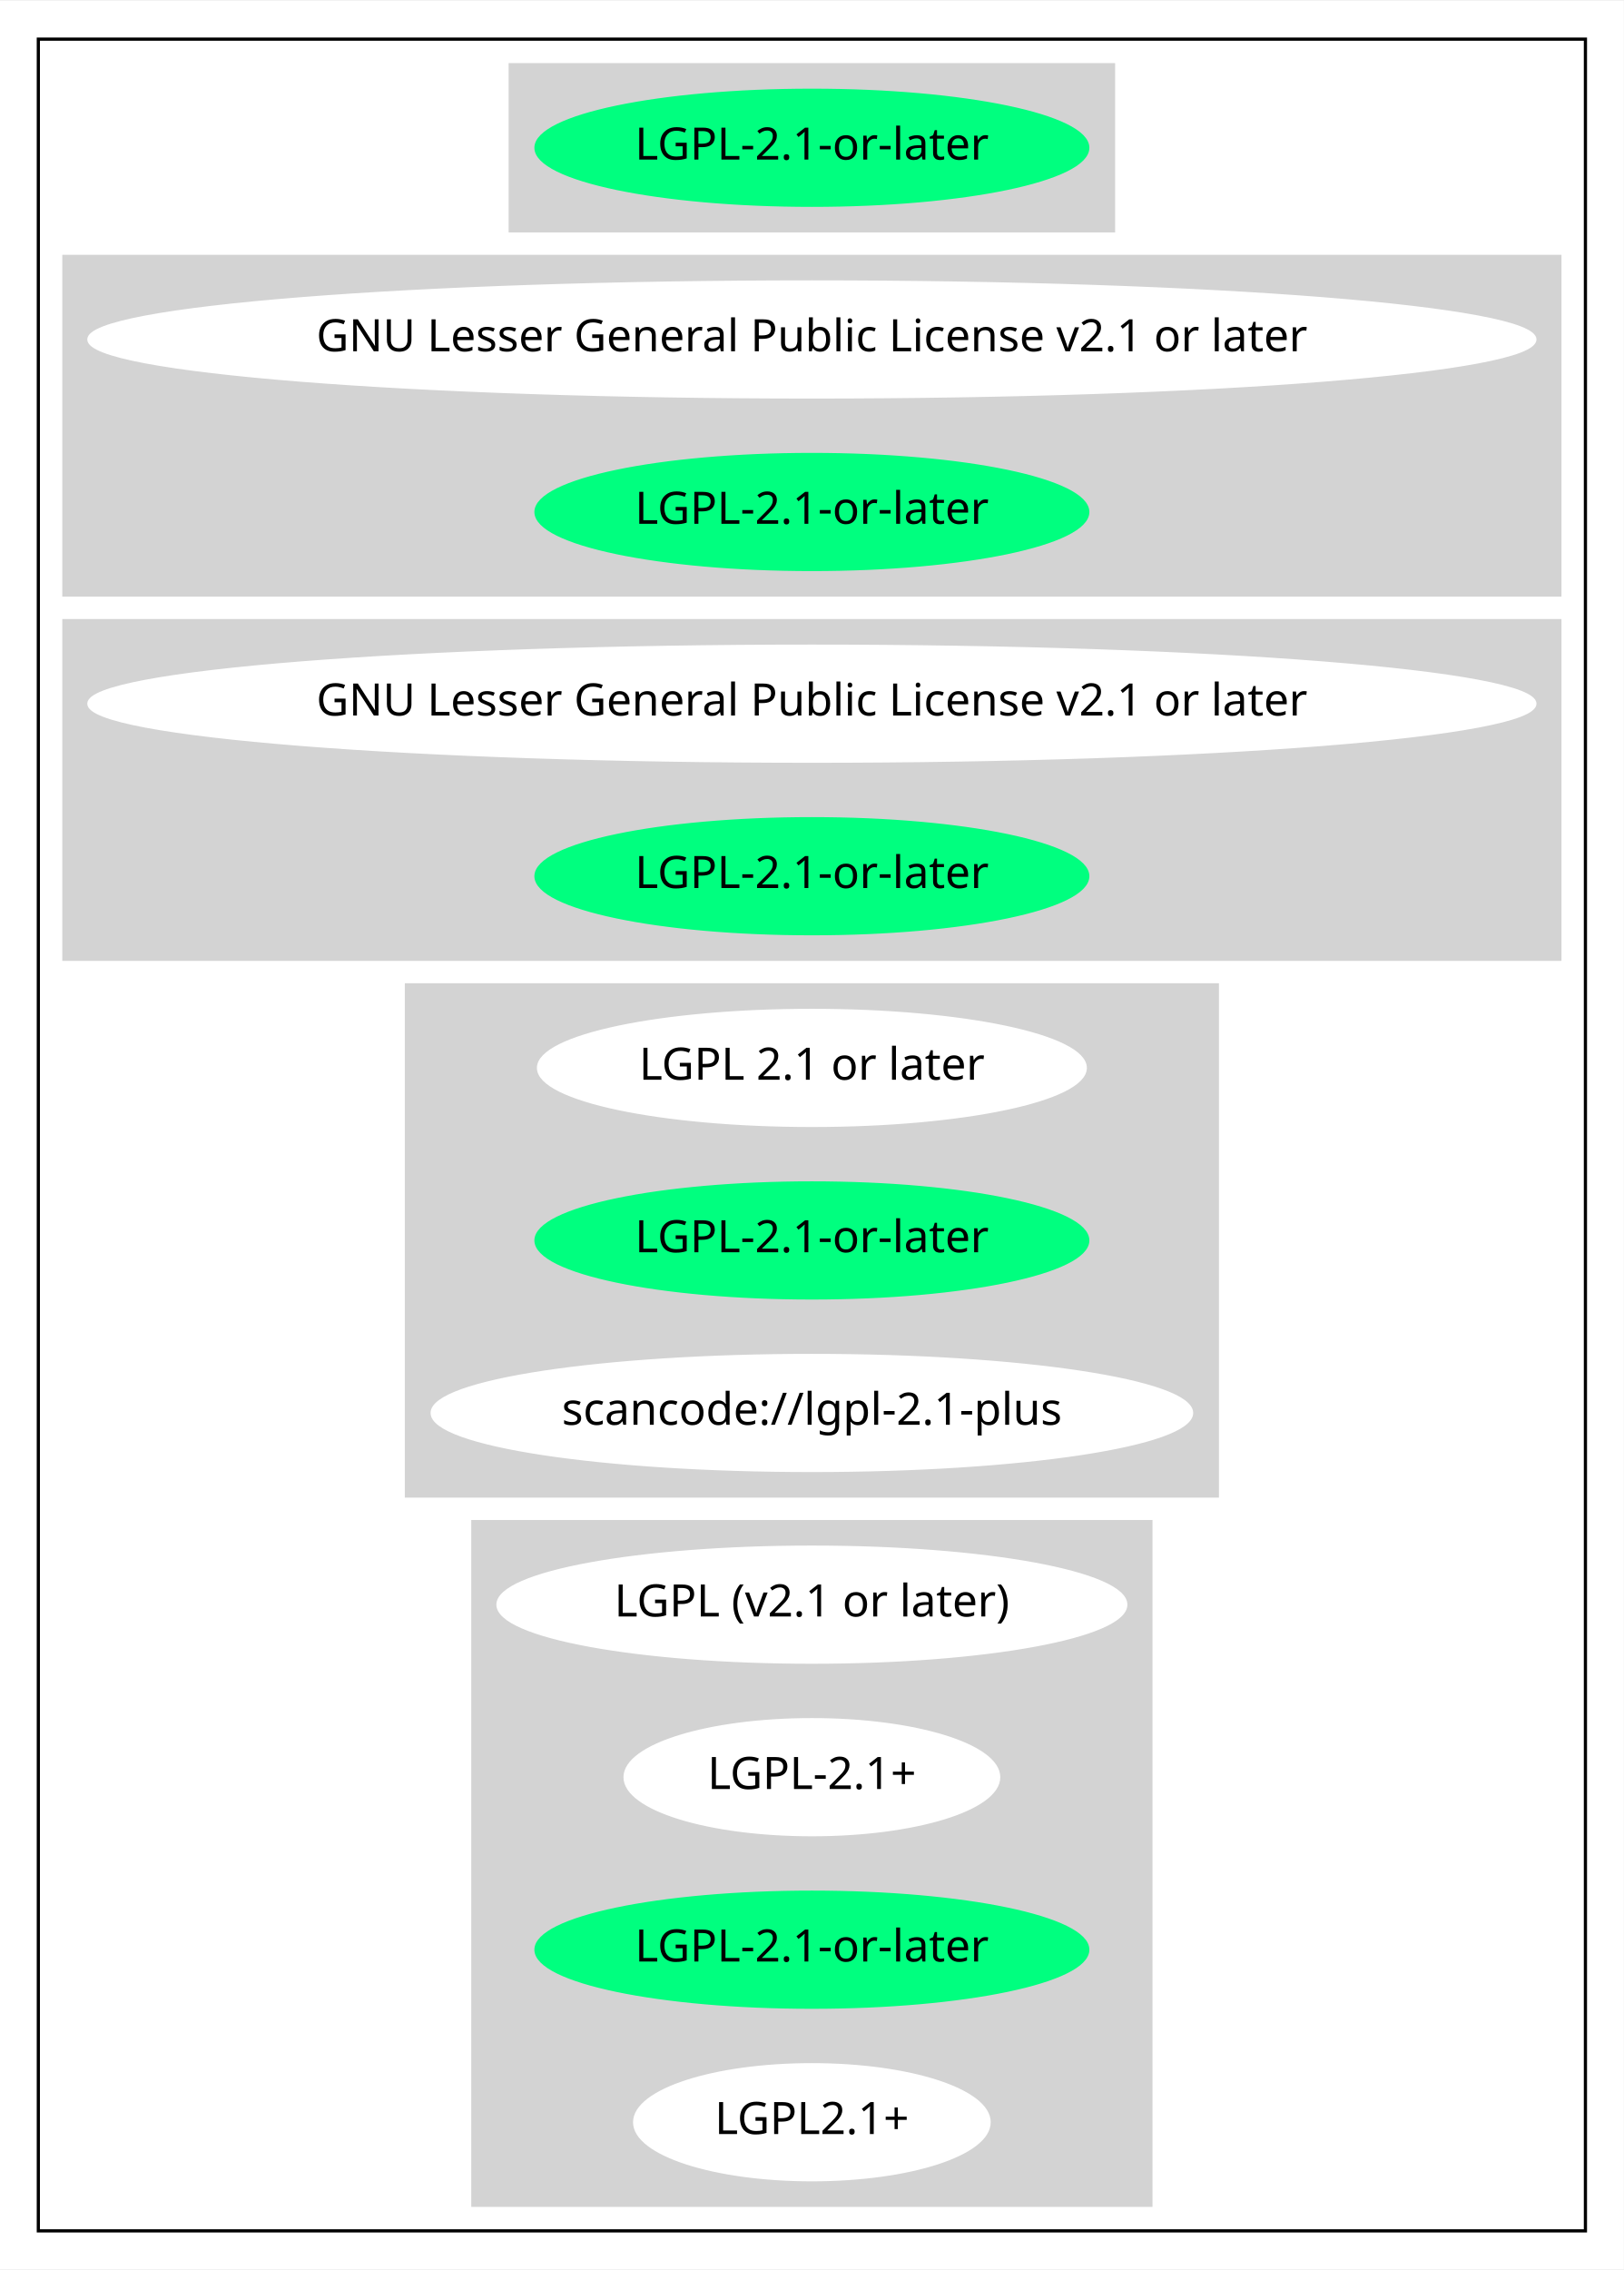
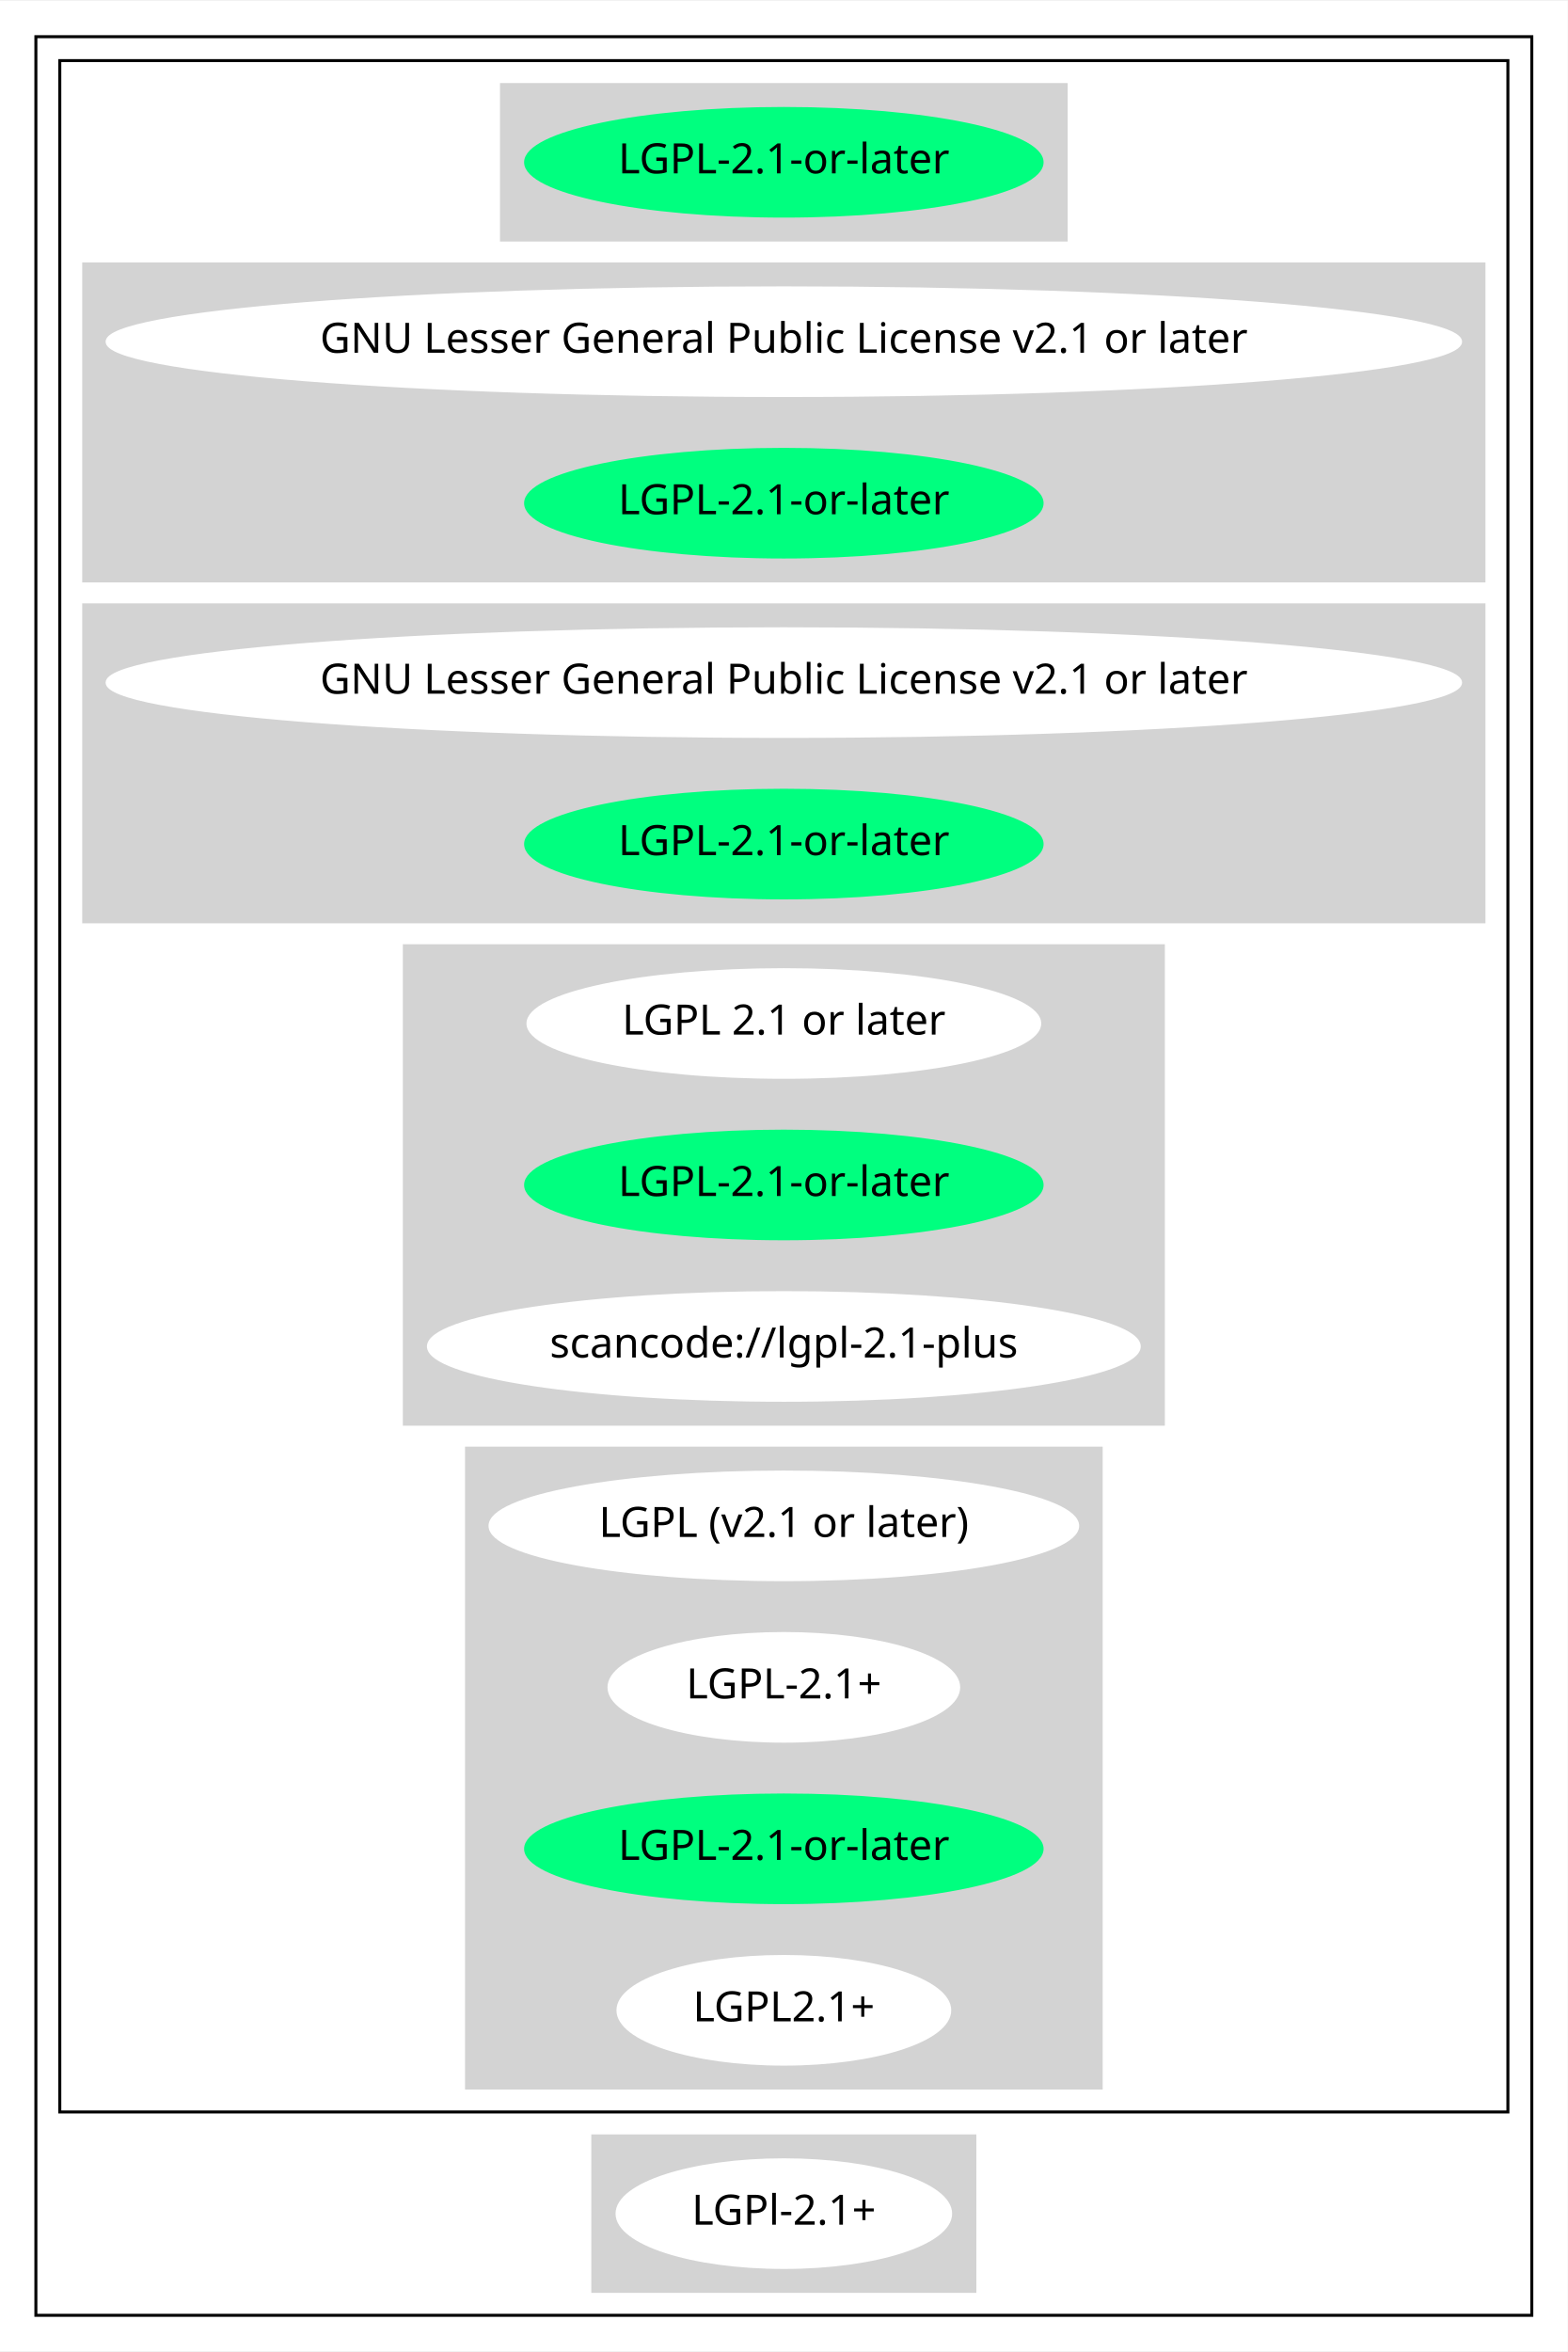
- <svg xmlns="http://www.w3.org/2000/svg" width="508pt" height="710pt" viewBox="0.00 0.00 508.36 710.00">
-   <g id="graph0" class="graph" transform="scale(1 1) rotate(0) translate(4 706)">
-     <polygon fill="white" stroke="transparent" points="-4,4 -4,-706 504.36,-706 504.36,4 -4,4" />
+ <svg xmlns="http://www.w3.org/2000/svg" width="524pt" height="786pt" viewBox="0.00 0.00 524.36 786.00">
+   <g id="graph0" class="graph" transform="scale(1 1) rotate(0) translate(4 782)">
+     <polygon fill="white" stroke="transparent" points="-4,4 -4,-782 520.36,-782 520.36,4 -4,4" />
    <g id="clust1" class="cluster">
-       <polygon fill="none" stroke="black" points="8,-8 8,-694 492.36,-694 492.36,-8 8,-8" />
+       <polygon fill="none" stroke="black" points="8,-8 8,-770 508.36,-770 508.36,-8 8,-8" />
    </g>
    <g id="clust2" class="cluster">
-       <polygon fill="lightgray" stroke="lightgray" points="155.74,-634 155.74,-686 344.62,-686 344.62,-634 155.74,-634" />
+       <polygon fill="none" stroke="black" points="16,-76 16,-762 500.36,-762 500.36,-76 16,-76" />
    </g>
    <g id="clust3" class="cluster">
-       <polygon fill="lightgray" stroke="lightgray" points="16,-520 16,-626 484.36,-626 484.36,-520 16,-520" />
+       <polygon fill="lightgray" stroke="lightgray" points="163.74,-702 163.74,-754 352.62,-754 352.62,-702 163.74,-702" />
    </g>
    <g id="clust4" class="cluster">
-       <polygon fill="lightgray" stroke="lightgray" points="16,-406 16,-512 484.36,-512 484.36,-406 16,-406" />
+       <polygon fill="lightgray" stroke="lightgray" points="24,-588 24,-694 492.36,-694 492.36,-588 24,-588" />
    </g>
    <g id="clust5" class="cluster">
-       <polygon fill="lightgray" stroke="lightgray" points="123.24,-238 123.24,-398 377.12,-398 377.12,-238 123.24,-238" />
+       <polygon fill="lightgray" stroke="lightgray" points="24,-474 24,-580 492.36,-580 492.36,-474 24,-474" />
    </g>
    <g id="clust6" class="cluster">
-       <polygon fill="lightgray" stroke="lightgray" points="144.04,-16 144.04,-230 356.32,-230 356.32,-16 144.04,-16" />
+       <polygon fill="lightgray" stroke="lightgray" points="131.24,-306 131.24,-466 385.12,-466 385.12,-306 131.24,-306" />
+     </g>
+     <g id="clust7" class="cluster">
+       <polygon fill="lightgray" stroke="lightgray" points="152.04,-84 152.04,-298 364.32,-298 364.32,-84 152.04,-84" />
+     </g>
+     <g id="clust8" class="cluster">
+       <polygon fill="lightgray" stroke="lightgray" points="194.28,-16 194.28,-68 322.07,-68 322.07,-16 194.28,-16" />
    </g>
    <g id="node1" class="node">
-       <ellipse fill="springgreen" stroke="springgreen" cx="250.18" cy="-660" rx="86.38" ry="18" />
-       <text text-anchor="middle" x="250.18" y="-656.3" font-family="Times-Roman" font-size="14.00">LGPL-2.1-or-later</text>
+       <ellipse fill="springgreen" stroke="springgreen" cx="258.18" cy="-728" rx="86.38" ry="18" />
+       <text text-anchor="middle" x="258.18" y="-724.3" font-family="Times-Roman" font-size="14.00">LGPL-2.1-or-later</text>
    </g>
    <g id="node2" class="node">
-       <ellipse fill="white" stroke="white" cx="250.18" cy="-600" rx="226.36" ry="18" />
-       <text text-anchor="middle" x="250.18" y="-596.3" font-family="Times-Roman" font-size="14.00">GNU Lesser General Public License v2.1 or later</text>
+       <ellipse fill="white" stroke="white" cx="258.18" cy="-668" rx="226.36" ry="18" />
+       <text text-anchor="middle" x="258.18" y="-664.3" font-family="Times-Roman" font-size="14.00">GNU Lesser General Public License v2.1 or later</text>
    </g>
    <g id="node3" class="node">
-       <ellipse fill="springgreen" stroke="springgreen" cx="250.18" cy="-546" rx="86.38" ry="18" />
-       <text text-anchor="middle" x="250.18" y="-542.3" font-family="Times-Roman" font-size="14.00">LGPL-2.1-or-later</text>
+       <ellipse fill="springgreen" stroke="springgreen" cx="258.18" cy="-614" rx="86.38" ry="18" />
+       <text text-anchor="middle" x="258.18" y="-610.3" font-family="Times-Roman" font-size="14.00">LGPL-2.1-or-later</text>
    </g>
    <g id="node4" class="node">
-       <ellipse fill="white" stroke="white" cx="250.18" cy="-486" rx="226.36" ry="18" />
-       <text text-anchor="middle" x="250.18" y="-482.3" font-family="Times-Roman" font-size="14.00">GNU Lesser General Public License v2.1 or later</text>
+       <ellipse fill="white" stroke="white" cx="258.18" cy="-554" rx="226.36" ry="18" />
+       <text text-anchor="middle" x="258.18" y="-550.3" font-family="Times-Roman" font-size="14.00">GNU Lesser General Public License v2.1 or later</text>
    </g>
    <g id="node5" class="node">
-       <ellipse fill="springgreen" stroke="springgreen" cx="250.18" cy="-432" rx="86.38" ry="18" />
-       <text text-anchor="middle" x="250.18" y="-428.3" font-family="Times-Roman" font-size="14.00">LGPL-2.1-or-later</text>
+       <ellipse fill="springgreen" stroke="springgreen" cx="258.18" cy="-500" rx="86.38" ry="18" />
+       <text text-anchor="middle" x="258.18" y="-496.3" font-family="Times-Roman" font-size="14.00">LGPL-2.1-or-later</text>
    </g>
    <g id="node6" class="node">
-       <ellipse fill="white" stroke="white" cx="250.18" cy="-372" rx="85.59" ry="18" />
-       <text text-anchor="middle" x="250.18" y="-368.3" font-family="Times-Roman" font-size="14.00">LGPL 2.1 or later</text>
+       <ellipse fill="white" stroke="white" cx="258.18" cy="-440" rx="85.59" ry="18" />
+       <text text-anchor="middle" x="258.18" y="-436.3" font-family="Times-Roman" font-size="14.00">LGPL 2.1 or later</text>
    </g>
    <g id="node7" class="node">
-       <ellipse fill="springgreen" stroke="springgreen" cx="250.18" cy="-318" rx="86.38" ry="18" />
-       <text text-anchor="middle" x="250.18" y="-314.3" font-family="Times-Roman" font-size="14.00">LGPL-2.1-or-later</text>
+       <ellipse fill="springgreen" stroke="springgreen" cx="258.18" cy="-386" rx="86.38" ry="18" />
+       <text text-anchor="middle" x="258.18" y="-382.3" font-family="Times-Roman" font-size="14.00">LGPL-2.1-or-later</text>
    </g>
    <g id="node8" class="node">
-       <ellipse fill="white" stroke="white" cx="250.18" cy="-264" rx="118.88" ry="18" />
-       <text text-anchor="middle" x="250.18" y="-260.3" font-family="Times-Roman" font-size="14.00">scancode://lgpl-2.1-plus</text>
+       <ellipse fill="white" stroke="white" cx="258.18" cy="-332" rx="118.88" ry="18" />
+       <text text-anchor="middle" x="258.18" y="-328.3" font-family="Times-Roman" font-size="14.00">scancode://lgpl-2.1-plus</text>
    </g>
    <g id="node9" class="node">
-       <ellipse fill="white" stroke="white" cx="250.18" cy="-204" rx="98.28" ry="18" />
-       <text text-anchor="middle" x="250.18" y="-200.3" font-family="Times-Roman" font-size="14.00">LGPL (v2.1 or later)</text>
+       <ellipse fill="white" stroke="white" cx="258.18" cy="-272" rx="98.28" ry="18" />
+       <text text-anchor="middle" x="258.18" y="-268.3" font-family="Times-Roman" font-size="14.00">LGPL (v2.1 or later)</text>
    </g>
    <g id="node10" class="node">
-       <ellipse fill="white" stroke="white" cx="250.18" cy="-150" rx="58.49" ry="18" />
-       <text text-anchor="middle" x="250.18" y="-146.3" font-family="Times-Roman" font-size="14.00">LGPL-2.1+</text>
+       <ellipse fill="white" stroke="white" cx="258.18" cy="-218" rx="58.49" ry="18" />
+       <text text-anchor="middle" x="258.18" y="-214.3" font-family="Times-Roman" font-size="14.00">LGPL-2.1+</text>
    </g>
    <g id="node11" class="node">
-       <ellipse fill="springgreen" stroke="springgreen" cx="250.18" cy="-96" rx="86.38" ry="18" />
-       <text text-anchor="middle" x="250.18" y="-92.3" font-family="Times-Roman" font-size="14.00">LGPL-2.1-or-later</text>
+       <ellipse fill="springgreen" stroke="springgreen" cx="258.18" cy="-164" rx="86.38" ry="18" />
+       <text text-anchor="middle" x="258.18" y="-160.3" font-family="Times-Roman" font-size="14.00">LGPL-2.1-or-later</text>
    </g>
    <g id="node12" class="node">
-       <ellipse fill="white" stroke="white" cx="250.18" cy="-42" rx="55.49" ry="18" />
-       <text text-anchor="middle" x="250.18" y="-38.3" font-family="Times-Roman" font-size="14.00">LGPL2.1+</text>
+       <ellipse fill="white" stroke="white" cx="258.18" cy="-110" rx="55.49" ry="18" />
+       <text text-anchor="middle" x="258.18" y="-106.3" font-family="Times-Roman" font-size="14.00">LGPL2.1+</text>
+     </g>
+     <g id="node13" class="node">
+       <ellipse fill="white" stroke="white" cx="258.18" cy="-42" rx="55.79" ry="18" />
+       <text text-anchor="middle" x="258.18" y="-38.3" font-family="Times-Roman" font-size="14.00">LGPl-2.1+</text>
    </g>
  </g>
</svg>
